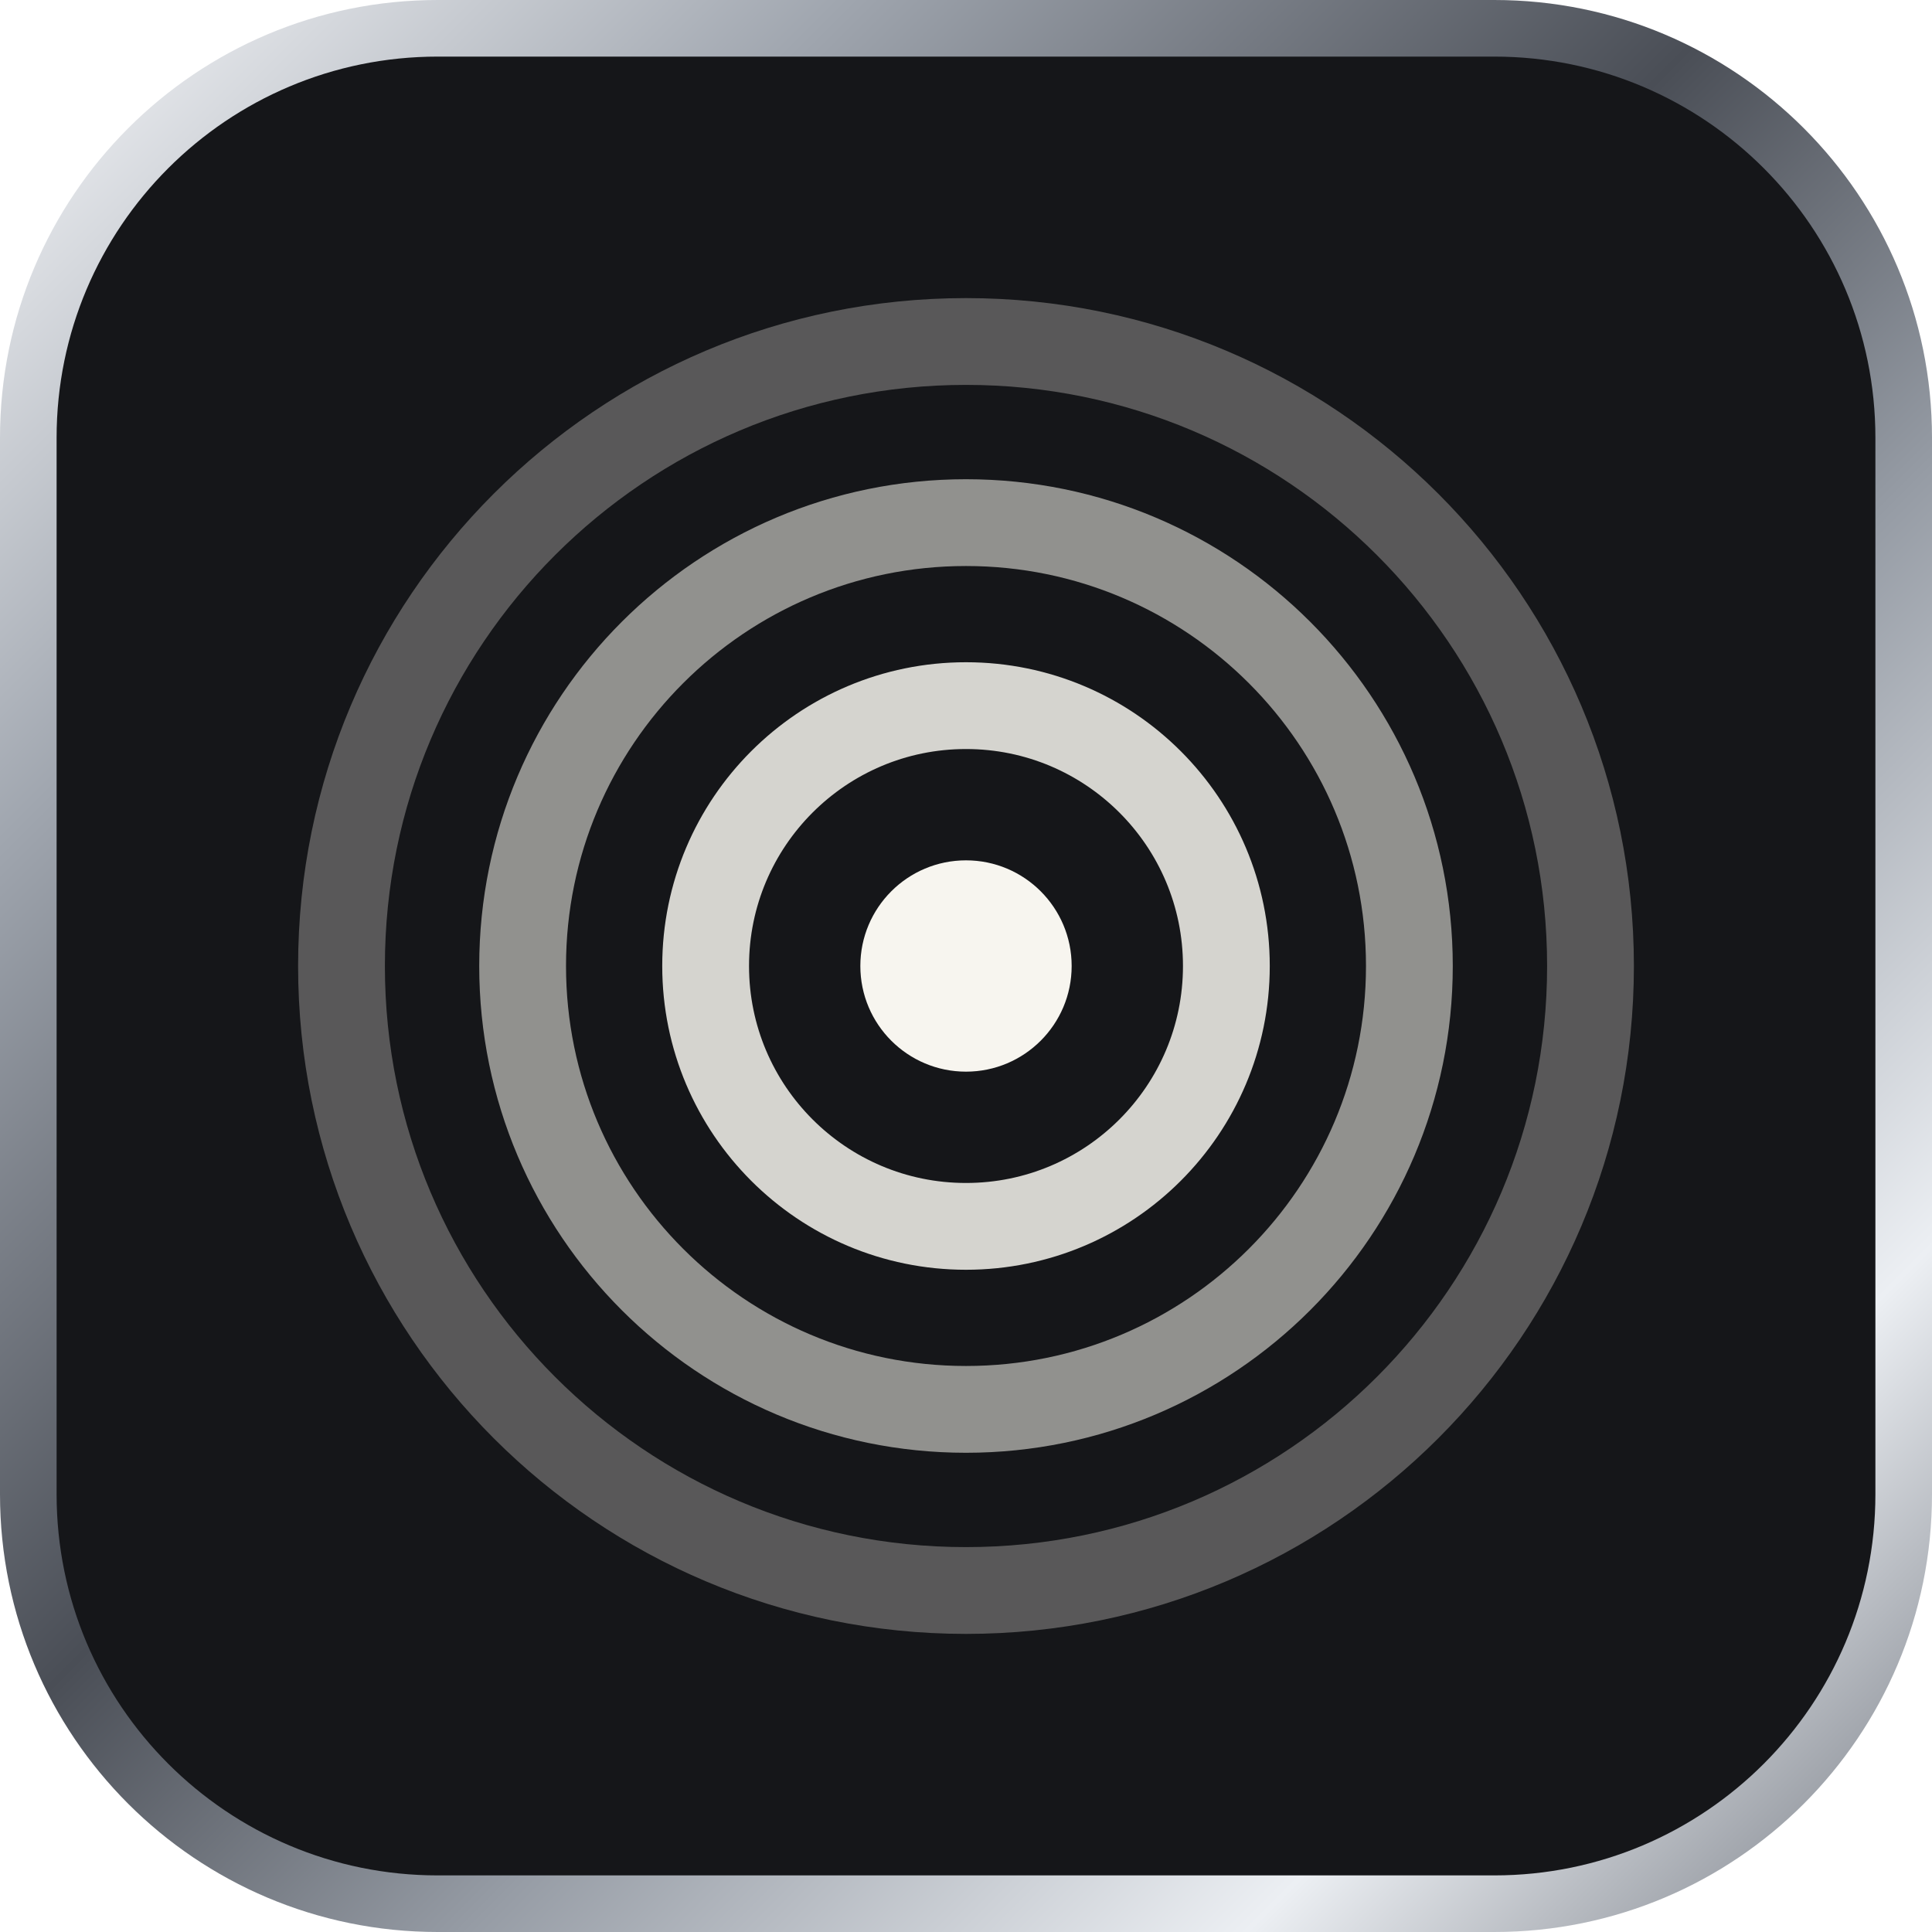
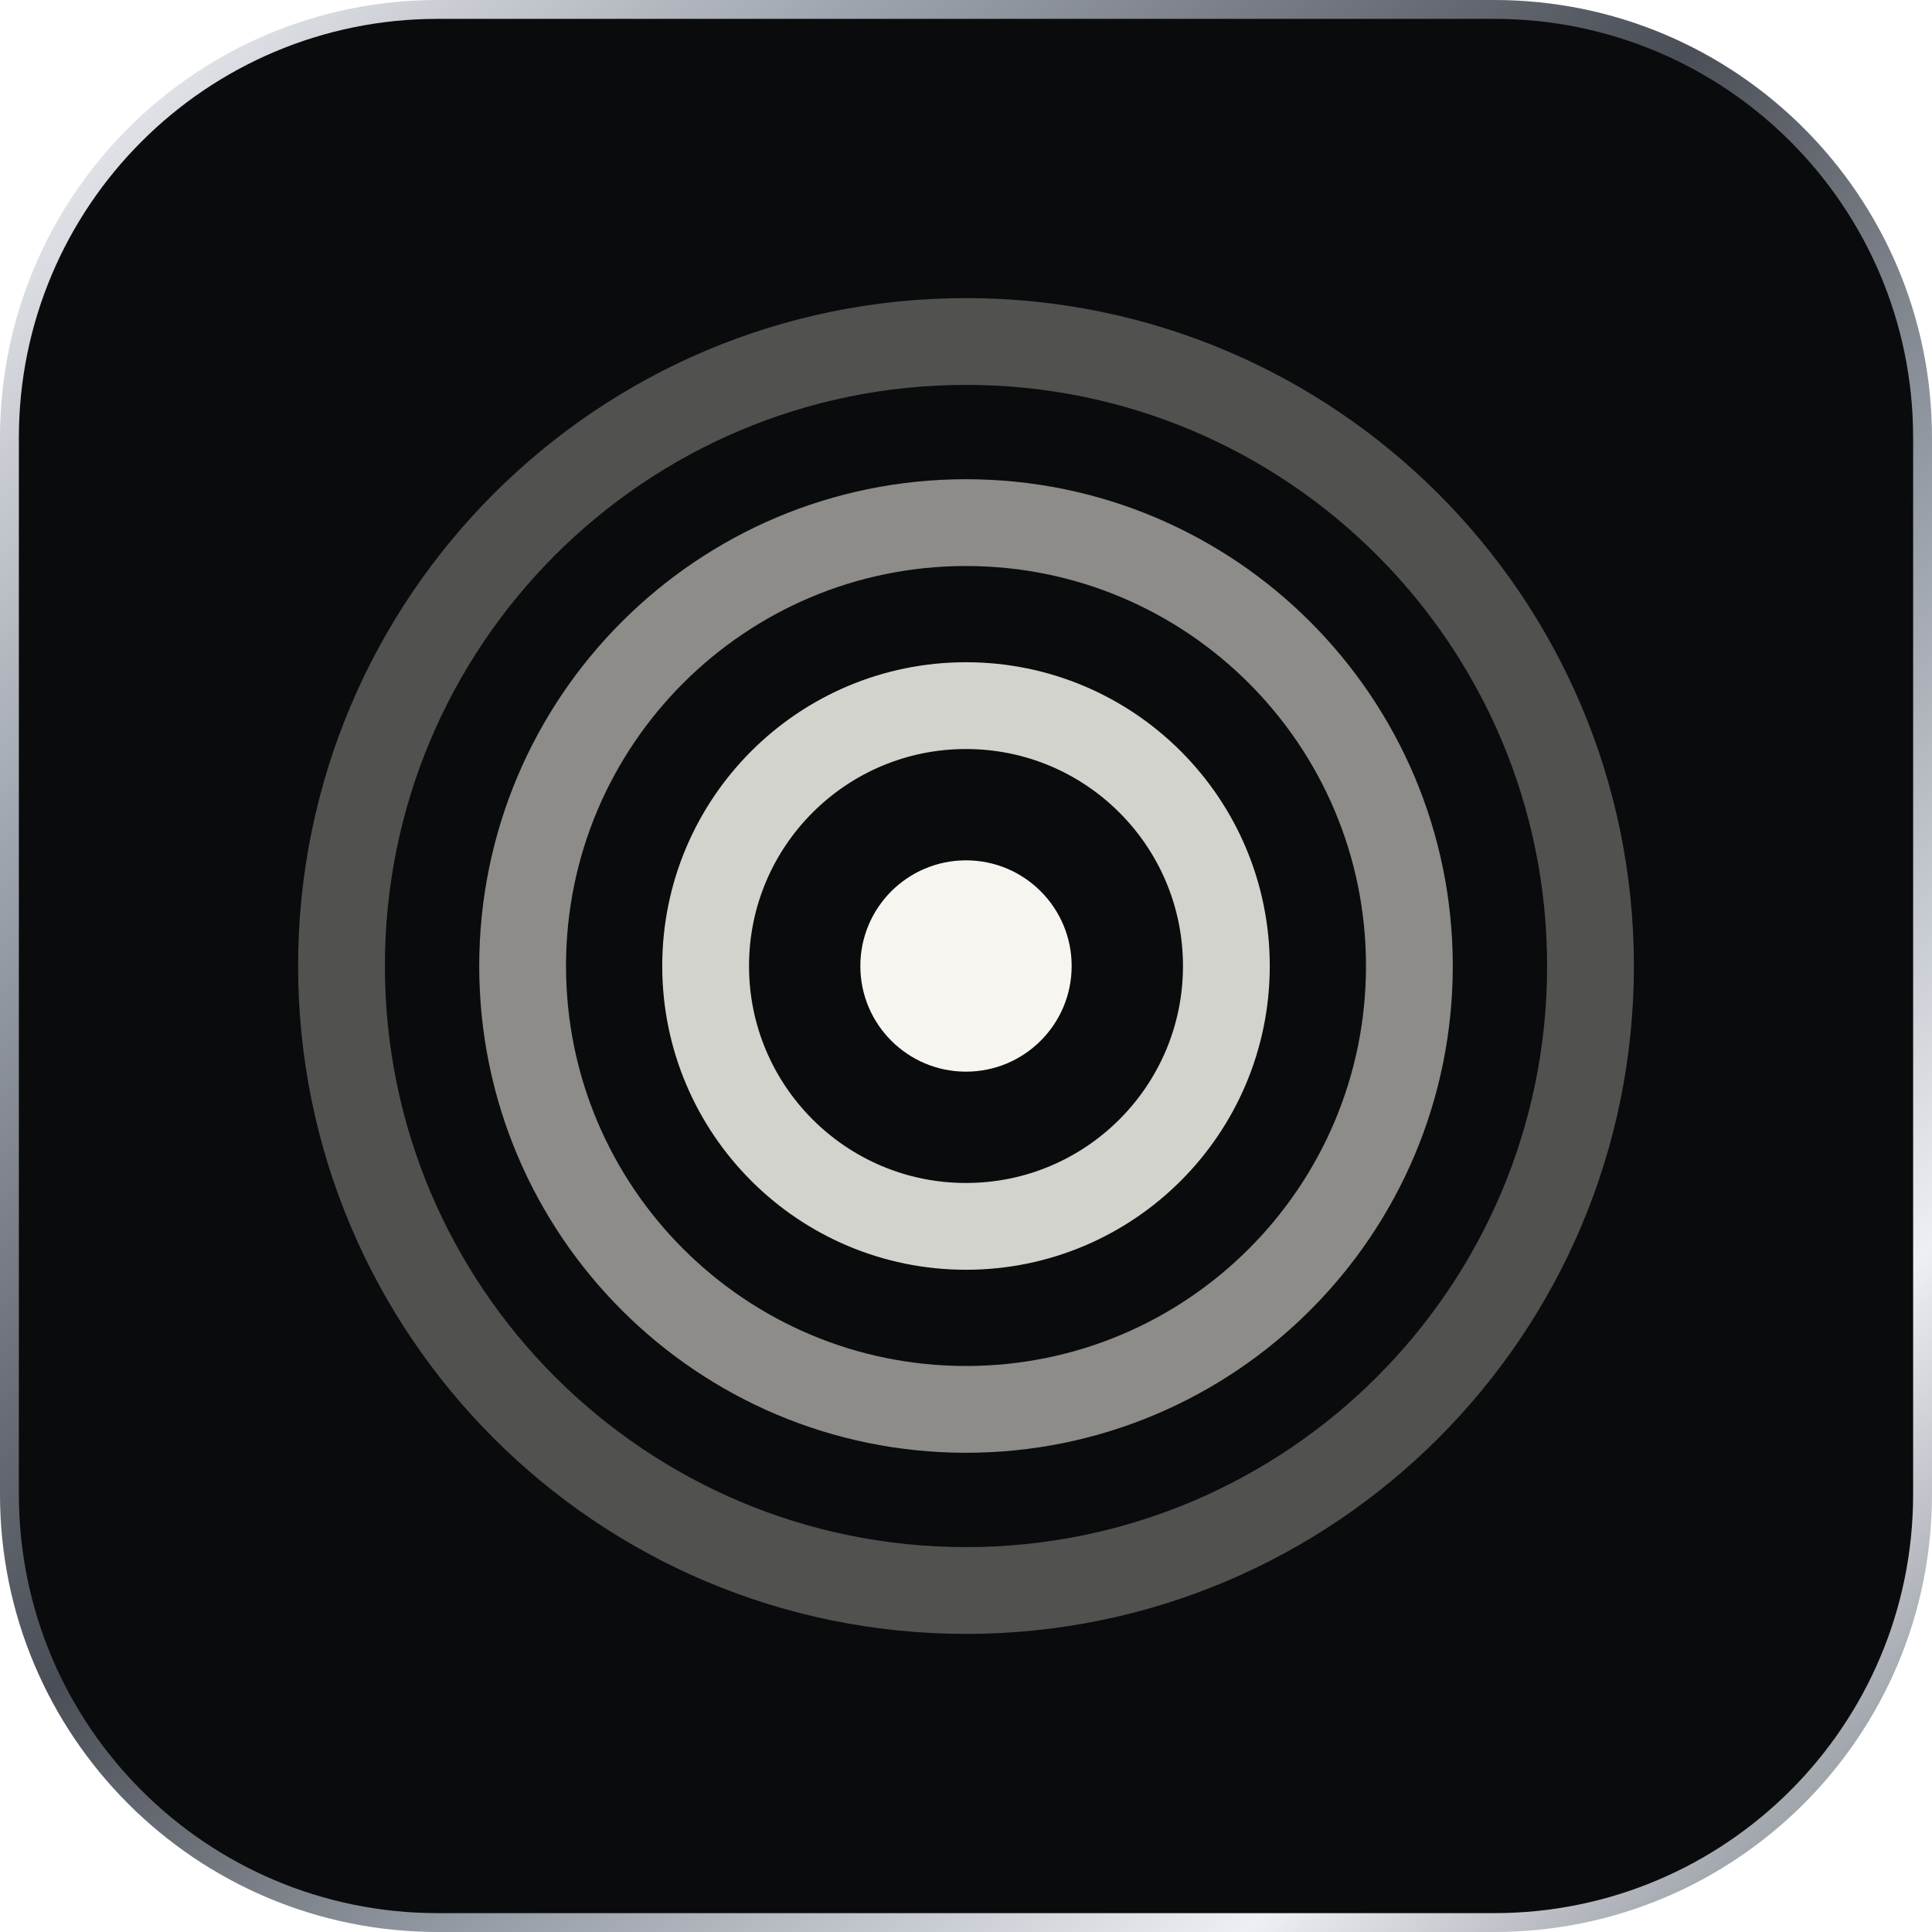
<svg xmlns="http://www.w3.org/2000/svg" viewBox="0 0 1024 1024">
  <defs>
    <linearGradient id="chrome" x1="0" y1="0" x2="1" y2="1">
      <stop offset="0" stop-color="#fcfdff" />
      <stop offset=".22" stop-color="#a0a6af" />
      <stop offset=".45" stop-color="#4a4e56" />
      <stop offset=".62" stop-color="#969ca5" />
      <stop offset=".82" stop-color="#eceff3" />
      <stop offset="1" stop-color="#70757e" />
    </linearGradient>
  </defs>
  <rect width="1024" height="1024" rx="232" fill="url(#chrome)" />
-   <rect x="30" y="30" width="964" height="964" rx="202" fill="#151619" />
+   <rect x="10" y="10" width="1004" height="1004" rx="222" fill="#0a0b0d" />
  <g fill="none" stroke="#f7f5ef" stroke-width="46">
    <circle cx="512" cy="512" r="331" stroke-opacity=".3" />
    <circle cx="512" cy="512" r="235" stroke-opacity=".55" />
    <circle cx="512" cy="512" r="138" stroke-opacity=".85" />
  </g>
  <circle cx="512" cy="512" r="56" fill="#f7f5ef" />
</svg>
